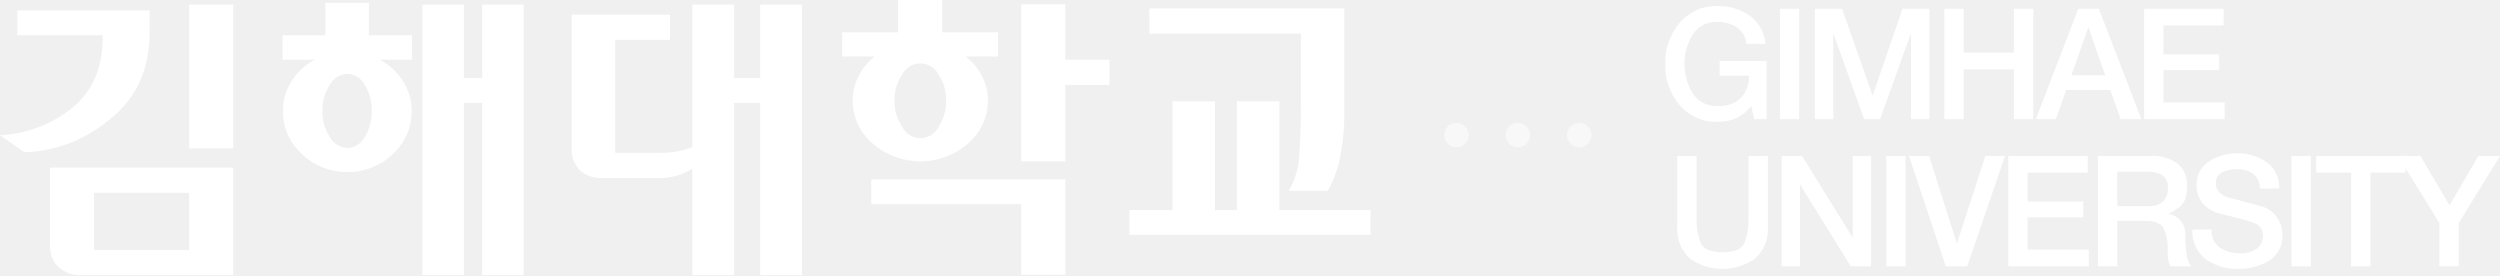
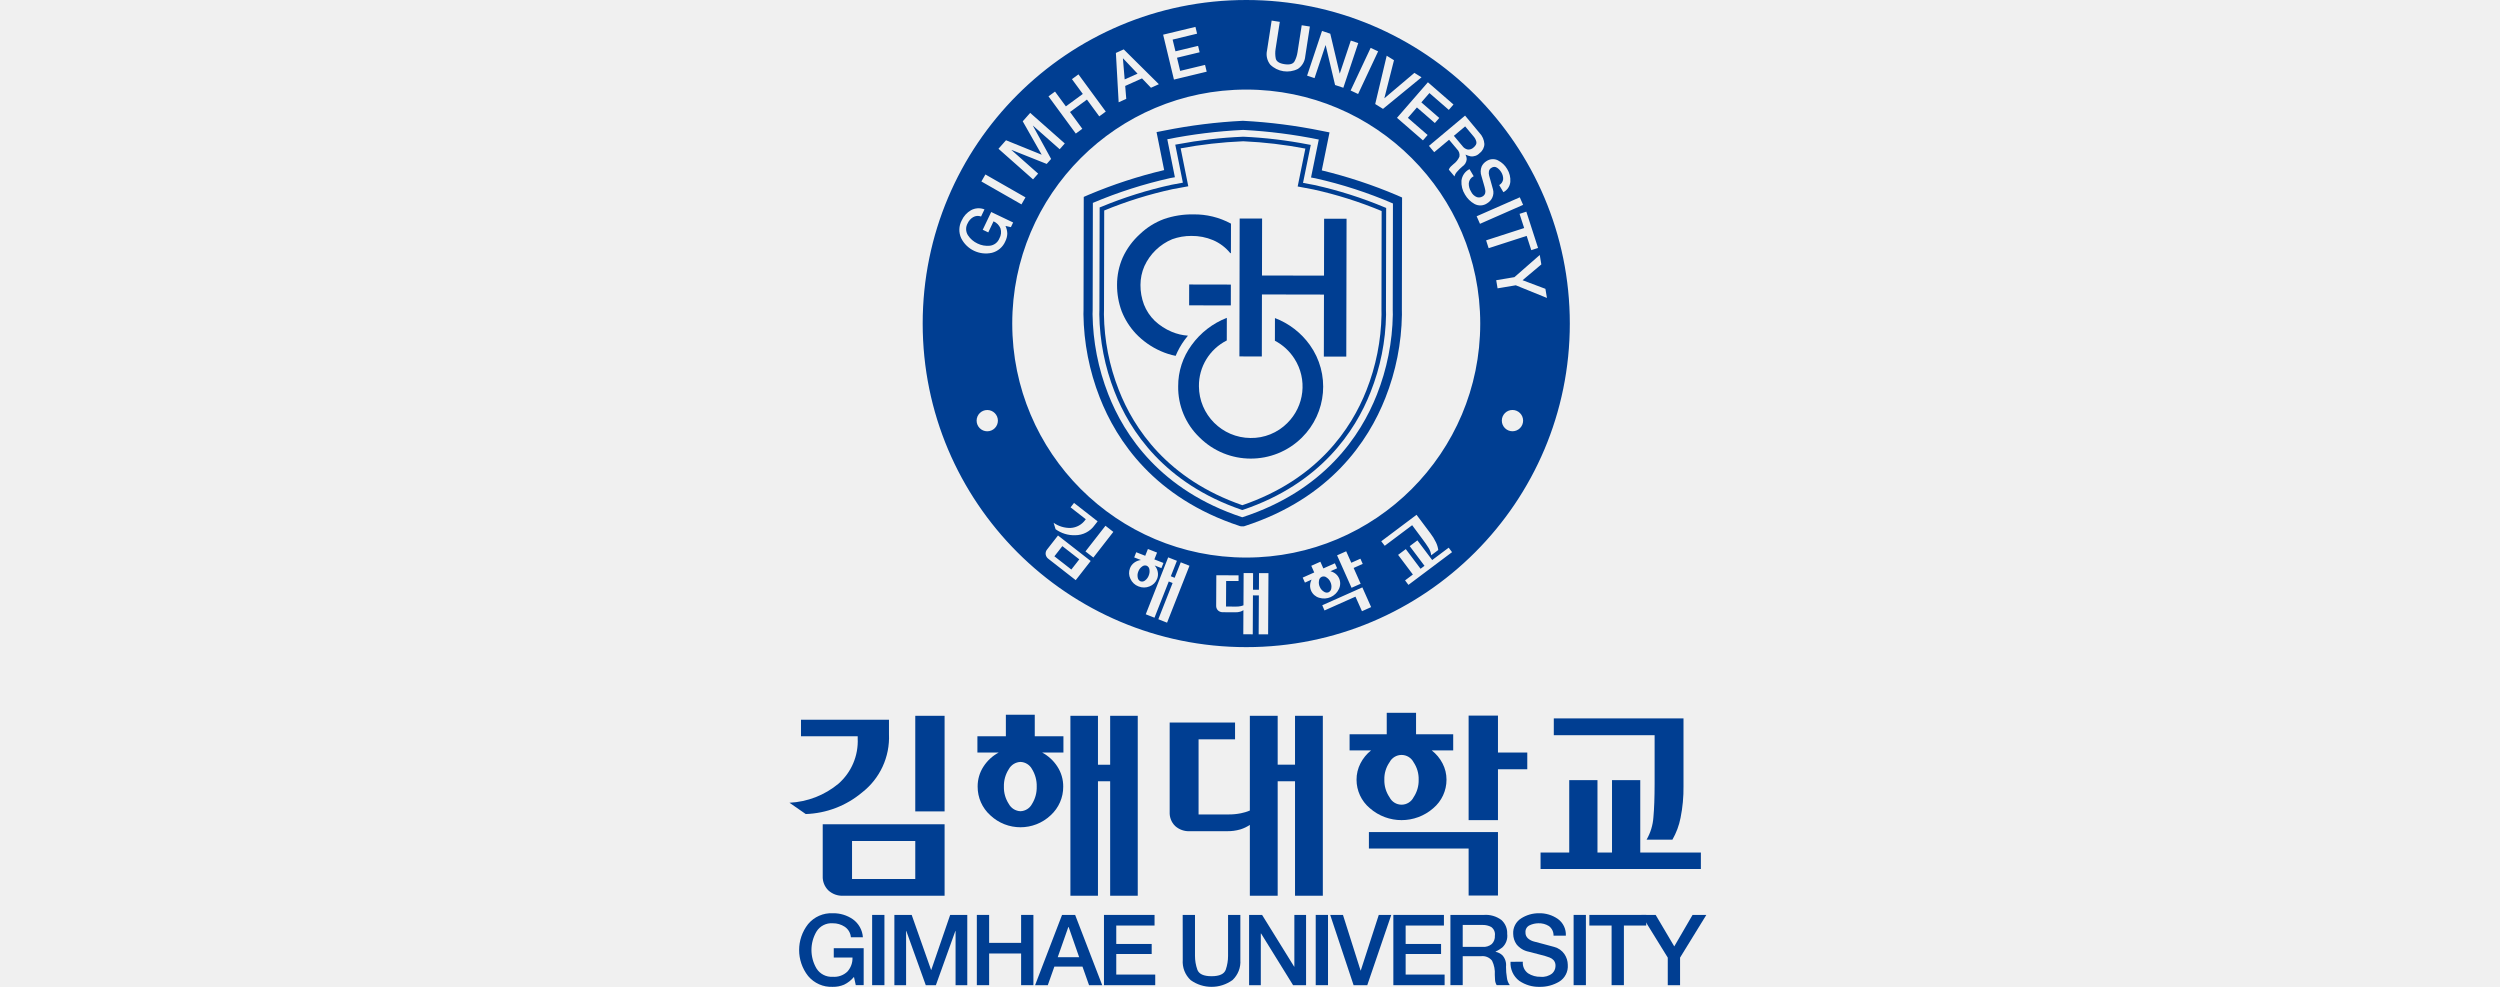
- <svg xmlns="http://www.w3.org/2000/svg" width="407.168" height="44.8" viewBox="0 0 407.168 44.8">
-   <g id="logo" transform="translate(-1162 -102)">
-     <g id="그룹_485" data-name="그룹 485" transform="translate(1433.206 103)">
-       <path id="패스_2889" data-name="패스 2889" d="M16.517,18.405H14.5l-.479-2.115a7.479,7.479,0,0,1-2.518,1.989,7.124,7.124,0,0,1-2.9.554,7.739,7.739,0,0,1-6.32-2.782A10.1,10.1,0,0,1,0,9.417,10.1,10.1,0,0,1,2.292,2.782,7.741,7.741,0,0,1,8.611,0,8.726,8.726,0,0,1,13.76,1.549a6.181,6.181,0,0,1,2.556,4.595H13.244A3.583,3.583,0,0,0,11.67,3.462a5.411,5.411,0,0,0-3.059-.893A4.506,4.506,0,0,0,4.431,4.7,8.962,8.962,0,0,0,3.147,9.417a8.9,8.9,0,0,0,1.284,4.708,4.566,4.566,0,0,0,4.18,2.14,4.867,4.867,0,0,0,3.713-1.309,5.065,5.065,0,0,0,1.322-3.626H8.863V8.938h7.654Z" transform="translate(0 0)" fill="#fff" />
-       <rect id="사각형_2536" data-name="사각형 2536" width="3.147" height="17.977" transform="translate(18.682 0.428)" fill="#fff" />
-       <path id="패스_2890" data-name="패스 2890" d="M38.385.674h4.431l4.96,14.074h.05L52.661.674h4.381V18.652h-3V4.778H54L49.01,18.652H46.417L41.431,4.778h-.05V18.652h-3Z" transform="translate(-14.012 -0.246)" fill="#fff" />
-       <path id="패스_2891" data-name="패스 2891" d="M71.614.674h3.147v7.15h8.183V.674h3.147V18.652H82.944V10.544H74.762v8.108H71.614Z" transform="translate(-26.143 -0.246)" fill="#fff" />
-       <path id="패스_2892" data-name="패스 2892" d="M101.988.674h3.349l6.924,17.977h-3.373L107.2,13.892h-7.176l-1.687,4.759H95.089ZM100.88,11.5h5.489l-2.694-7.73H103.6Z" transform="translate(-34.712 -0.246)" fill="#fff" />
-       <path id="패스_2893" data-name="패스 2893" d="M122.846.674h12.942V3.393h-9.794V8.1h9.064V10.67h-9.064v5.262h9.971v2.719H122.846Z" transform="translate(-44.845 -0.246)" fill="#fff" />
-       <path id="패스_2894" data-name="패스 2894" d="M154.568.674h3.147V11.148a10.593,10.593,0,0,0,.592,3.512q.591,1.7,3.638,1.7,3.072,0,3.65-1.7a10.8,10.8,0,0,0,.579-3.512V.674h3.147V12.181a6.417,6.417,0,0,1-2.027,5.174,9.162,9.162,0,0,1-10.7,0,6.417,6.417,0,0,1-2.027-5.174Z" transform="translate(-152.604 23.721)" fill="#fff" />
-       <path id="패스_2895" data-name="패스 2895" d="M181.334.674h3.323l8.208,13.244h.05V.674h3V18.652h-3.323L184.406,5.432h-.076V18.652h-3Z" transform="translate(-162.375 23.721)" fill="#fff" />
-       <rect id="사각형_2537" data-name="사각형 2537" width="3.147" height="17.977" transform="translate(36.004 24.395)" fill="#fff" />
-       <path id="패스_2896" data-name="패스 2896" d="M214.008.674h3.273L221.788,14.9h.05L226.447.674h3.2L223.5,18.652H220Z" transform="translate(-174.303 23.721)" fill="#fff" />
-       <path id="패스_2897" data-name="패스 2897" d="M239.466.674h12.942V3.393h-9.794V8.1h9.064V10.67h-9.064v5.262h9.971v2.719H239.466Z" transform="translate(-183.596 23.721)" fill="#fff" />
-       <path id="패스_2898" data-name="패스 2898" d="M262.464.675h8.586a6.67,6.67,0,0,1,4.444,1.284,4.456,4.456,0,0,1,1.5,3.575q0,2.593-1.271,3.487a9.642,9.642,0,0,1-1.7,1.044v.051a3.5,3.5,0,0,1,1.737.881,3.69,3.69,0,0,1,.931,2.921,16.011,16.011,0,0,0,.239,2.871,3.811,3.811,0,0,0,.743,1.863H274.3a2.932,2.932,0,0,1-.415-1.284q-.063-.7-.063-1.359a7.12,7.12,0,0,0-.7-3.614q-.706-1.145-2.871-1.145h-4.633v7.4h-3.147Zm3.147,8.183h5.162a3.246,3.246,0,0,0,2.279-.73,2.767,2.767,0,0,0,.793-2.14,2.316,2.316,0,0,0-.944-2.228,4.476,4.476,0,0,0-2.178-.516h-5.111Z" transform="translate(-191.991 23.721)" fill="#fff" />
-       <path id="패스_2899" data-name="패스 2899" d="M289.84,12.413a3.3,3.3,0,0,0,1.334,2.958,5.657,5.657,0,0,0,3.223.894,4.092,4.092,0,0,0,2.946-.856,2.6,2.6,0,0,0,.856-1.864,2.15,2.15,0,0,0-.466-1.523,2.67,2.67,0,0,0-1.02-.692,19.432,19.432,0,0,0-2.215-.667q-1.284-.314-3.147-.818a5.254,5.254,0,0,1-3.135-1.9,4.734,4.734,0,0,1-.843-2.657A4.383,4.383,0,0,1,289.437,1.3,8.309,8.309,0,0,1,293.945,0,8.124,8.124,0,0,1,298.8,1.46a4.932,4.932,0,0,1,2.04,4.281H297.7a2.96,2.96,0,0,0-1.171-2.455,4.764,4.764,0,0,0-2.707-.717,5.37,5.37,0,0,0-2.191.491,1.837,1.837,0,0,0-1.107,1.85,1.935,1.935,0,0,0,.592,1.485,3.73,3.73,0,0,0,1.548.831q.2.051,2.342.617t2.845.768a4.54,4.54,0,0,1,2.643,1.851,4.961,4.961,0,0,1,.857,2.732,4.626,4.626,0,0,1-2.229,4.331,9.534,9.534,0,0,1-4.922,1.309,8.935,8.935,0,0,1-5.263-1.536,5.661,5.661,0,0,1-2.241-4.885Z" transform="translate(-200.836 23.967)" fill="#fff" />
-       <rect id="사각형_2538" data-name="사각형 2538" width="3.147" height="17.977" transform="translate(101.996 24.395)" fill="#fff" />
-       <path id="패스_2900" data-name="패스 2900" d="M318.455.674h14.553V3.393h-5.715V18.652h-3.147V3.393h-5.69Z" transform="translate(-212.431 23.721)" fill="#fff" />
-       <path id="패스_2901" data-name="패스 2901" d="M346.18,11.6,339.432.674h3.65l4.759,8.057L352.524.674h3.525L349.327,11.6v7.05H346.18Z" transform="translate(-220.088 23.721)" fill="#fff" />
-     </g>
-     <g id="dot" transform="translate(27.206 -530)" opacity="0.5">
-       <circle id="타원_4" data-name="타원 4" cx="2" cy="2" r="2" transform="translate(1390 652)" fill="#fff" />
-       <circle id="타원_3" data-name="타원 3" cx="2" cy="2" r="2" transform="translate(1380 652)" fill="#fff" />
-       <circle id="타원_2" data-name="타원 2" cx="2" cy="2" r="2" transform="translate(1370 652)" fill="#fff" />
-     </g>
-     <g id="그룹_483" data-name="그룹 483" transform="translate(1162 102)">
-       <path id="패스_2884" data-name="패스 2884" d="M2.822,2.182H24.37V5.746q0,9.106-6.6,14.262a22.623,22.623,0,0,1-13.777,5.27L0,22.511a20.3,20.3,0,0,0,12-4.659Q16.7,13.782,16.709,6.759V6.227H2.822ZM37.99,27.776v17.5H13.144A4.987,4.987,0,0,1,9.5,43.949,4.62,4.62,0,0,1,8.14,40.489V27.776Zm-7.182,4.1H15.322v9.313H30.808Zm7.182-7.237H30.808V1.225H37.99Z" transform="translate(0 -0.48)" fill="#fff" />
-       <path id="패스_2885" data-name="패스 2885" d="M91.594,10.042a10.118,10.118,0,0,1,3.721,3.434A8.839,8.839,0,0,1,96.753,18.4a9.394,9.394,0,0,1-3.064,7,10.775,10.775,0,0,1-14.814,0,9.373,9.373,0,0,1-3.085-7,8.845,8.845,0,0,1,1.433-4.925,10.114,10.114,0,0,1,3.725-3.434H75.734V6.056h6.972V.788h7.077V6.056H96.8v3.987Zm-8.171,4.072a7.511,7.511,0,0,0-1.2,4.287,7.4,7.4,0,0,0,1.2,4.228,3.41,3.41,0,0,0,2.85,1.784,3.327,3.327,0,0,0,2.843-1.784A7.682,7.682,0,0,0,90.261,18.4a7.8,7.8,0,0,0-1.145-4.287,3.346,3.346,0,0,0-2.843-1.781,3.43,3.43,0,0,0-2.85,1.781m15.086,31V1.054h6.751V13.027h2.984V1.054H115V45.11h-6.76V17.067H105.26V45.11Z" transform="translate(-29.71 -0.309)" fill="#fff" />
-       <path id="패스_2886" data-name="패스 2886" d="M172.854,45.281V27.937a8.93,8.93,0,0,1-2.289,1.094,10.906,10.906,0,0,1-3.355.447H158.17a5.006,5.006,0,0,1-3.621-1.276,4.5,4.5,0,0,1-1.33-3.407V2.874h16.013v4.1H160.3V25.379h7.184a14.775,14.775,0,0,0,3.189-.292,11.651,11.651,0,0,0,2.185-.664V1.226h6.814V13.2h4.247V1.226h6.811V45.281h-6.811V17.239h-4.247V45.281Z" transform="translate(-60.106 -0.481)" fill="#fff" />
-       <path id="패스_2887" data-name="패스 2887" d="M245.827,9.2a9.532,9.532,0,0,1,2.66,3.195,8.54,8.54,0,0,1,.959,3.989,9.117,9.117,0,0,1-3.217,6.966,11.8,11.8,0,0,1-15.567,0,9.089,9.089,0,0,1-3.242-6.966,8.625,8.625,0,0,1,.955-3.989,9.765,9.765,0,0,1,2.61-3.195h-5.268V5.265h9.1V0H242V5.265h9.1V9.2Zm9.043,24.048H230.451v-4.04h31.608V44.747H254.87ZM235.507,12.107a7.134,7.134,0,0,0-1.276,4.281,7.267,7.267,0,0,0,1.276,4.308,3.294,3.294,0,0,0,5.881,0,7.408,7.408,0,0,0,1.249-4.308,7.271,7.271,0,0,0-1.249-4.281,3.316,3.316,0,0,0-5.881,0m26.551-2.374h7.181v4.1h-7.181V26.286H254.87V.691h7.189Z" transform="translate(-88.547 0)" fill="#fff" />
-       <path id="패스_2888" data-name="패스 2888" d="M316.618,17.383V35.1h3.561V17.383H327.1V35.1h14.846v4.047H302.675V35.1H309.7V17.383ZM305.921,2.27h31.765V18.876a36.6,36.6,0,0,1-.718,7.713,17.352,17.352,0,0,1-2,5.377h-6.329a12.713,12.713,0,0,0,1.675-5.48q.292-3.193.3-8.138V6.371H305.921Z" transform="translate(-118.736 -0.89)" fill="#fff" />
+ <svg xmlns="http://www.w3.org/2000/svg" width="380" height="150" viewBox="0 0 380 150">
+   <defs>
+     <clipPath id="clip-path">
+       <rect id="사각형_360" data-name="사각형 360" width="139.365" height="150" fill="none" />
+     </clipPath>
+   </defs>
+   <g id="ci-img05" transform="translate(-0.042)">
+     <rect id="사각형_362" data-name="사각형 362" width="380" height="150" transform="translate(0.042)" fill="rgba(255,255,255,0)" />
+     <g id="그룹_26" data-name="그룹 26" transform="translate(120.042)" clip-path="url(#clip-path)">
+       <path id="패스_130" data-name="패스 130" d="M1.751,109.147H15.125v2.212a10.61,10.61,0,0,1-4.1,8.852,14.042,14.042,0,0,1-8.551,3.272L0,121.765a12.588,12.588,0,0,0,7.446-2.892,8.627,8.627,0,0,0,2.924-6.885v-.33H1.751Zm21.828,15.886V135.9H8.158a3.1,3.1,0,0,1-2.263-.827,2.869,2.869,0,0,1-.842-2.148v-7.889Zm-4.457,2.543H9.51v5.78h9.611Zm4.457-4.491H19.121V108.554h4.457Z" transform="translate(0 0.252)" fill="#003e92" />
+       <path id="패스_131" data-name="패스 131" d="M38.342,114.133a6.289,6.289,0,0,1,2.31,2.131,5.5,5.5,0,0,1,.892,3.057,5.835,5.835,0,0,1-1.9,4.342,6.689,6.689,0,0,1-9.194,0,5.819,5.819,0,0,1-1.914-4.342,5.492,5.492,0,0,1,.889-3.057,6.287,6.287,0,0,1,2.312-2.131H28.5v-2.475h4.326V108.39h4.392v3.269h4.358v2.475Zm-5.07,2.527a4.648,4.648,0,0,0-.745,2.661,4.576,4.576,0,0,0,.745,2.624,2.114,2.114,0,0,0,1.767,1.108,2.064,2.064,0,0,0,1.765-1.108,4.757,4.757,0,0,0,.711-2.624,4.832,4.832,0,0,0-.711-2.661,2.076,2.076,0,0,0-1.765-1.1,2.126,2.126,0,0,0-1.767,1.1M42.635,135.9V108.554h4.189v7.431h1.853v-7.431h4.195V135.9H48.677v-17.4H46.824v17.4Z" transform="translate(0.066 0.252)" fill="#003e92" />
+       <path id="패스_132" data-name="패스 132" d="M69.843,135.9V125.132a5.563,5.563,0,0,1-1.42.68,6.779,6.779,0,0,1-2.082.277H60.729a3.1,3.1,0,0,1-2.247-.792,2.788,2.788,0,0,1-.826-2.115V109.576h9.938v2.546H62.049v11.422h4.458a9.207,9.207,0,0,0,1.98-.18,7.254,7.254,0,0,0,1.356-.413v-14.4h4.23v7.431h2.636v-7.431h4.227V135.9H76.709v-17.4H74.073v17.4Z" transform="translate(0.134 0.252)" fill="#003e92" />
+       <path id="패스_133" data-name="패스 133" d="M97.419,113.806a5.925,5.925,0,0,1,1.651,1.983,5.3,5.3,0,0,1,.6,2.476,5.655,5.655,0,0,1-2,4.323,7.32,7.32,0,0,1-9.661,0,5.638,5.638,0,0,1-2.013-4.323,5.35,5.35,0,0,1,.593-2.476,6.037,6.037,0,0,1,1.62-1.983h-3.27v-2.445h5.647v-3.269h4.456v3.269h5.647v2.445Zm5.613,14.925H87.876v-2.507h19.618v9.641h-4.461ZM91.014,115.607a4.429,4.429,0,0,0-.792,2.657,4.513,4.513,0,0,0,.792,2.674,2.044,2.044,0,0,0,3.65,0,4.6,4.6,0,0,0,.775-2.674,4.516,4.516,0,0,0-.775-2.657,2.058,2.058,0,0,0-3.65,0m16.479-1.473h4.456v2.545h-4.456v7.729h-4.461V108.522h4.461Z" transform="translate(0.198 0.251)" fill="#003e92" />
+       <path id="패스_134" data-name="패스 134" d="M122.551,118.327v11h2.209v-11h4.295v11h9.213v2.512H113.9v-2.512h4.358v-11Zm-6.639-9.38h19.715v10.307a22.74,22.74,0,0,1-.445,4.786,10.8,10.8,0,0,1-1.241,3.338h-3.928a7.882,7.882,0,0,0,1.04-3.4q.18-1.982.183-5.051v-7.432H115.912Z" transform="translate(0.265 0.253)" fill="#003e92" />
+       <path id="패스_135" data-name="패스 135" d="M11.276,149.423h-1.2L9.8,148.167a4.437,4.437,0,0,1-1.5,1.181,4.237,4.237,0,0,1-1.721.33,4.6,4.6,0,0,1-3.754-1.653,6.386,6.386,0,0,1,0-7.882,4.6,4.6,0,0,1,3.754-1.653,5.183,5.183,0,0,1,3.059.92,3.674,3.674,0,0,1,1.519,2.729H9.331a2.126,2.126,0,0,0-.934-1.593,3.217,3.217,0,0,0-1.818-.531A2.679,2.679,0,0,0,4.1,141.279a5.529,5.529,0,0,0,0,5.6,2.713,2.713,0,0,0,2.483,1.272,2.89,2.89,0,0,0,2.206-.778,3.007,3.007,0,0,0,.786-2.154H6.729V143.8h4.547Z" transform="translate(0.003 0.322)" fill="#003e92" />
+       <rect id="사각형_356" data-name="사각형 356" width="1.869" height="10.679" transform="translate(12.565 139.067)" fill="#003e92" />
+       <path id="패스_136" data-name="패스 136" d="M15.908,138.744h2.632l2.947,8.36h.03l2.872-8.36h2.6v10.679h-1.78v-8.241h-.03l-2.961,8.241H20.68l-2.961-8.241h-.03v8.241h-1.78Z" transform="translate(0.037 0.323)" fill="#003e92" />
+       <path id="패스_137" data-name="패스 137" d="M28.413,138.744h1.869v4.248h4.861v-4.248h1.869v10.679H35.143v-4.816H30.282v4.816H28.413Z" transform="translate(0.066 0.323)" fill="#003e92" />
+       <path id="패스_138" data-name="패스 138" d="M41.345,138.744h1.989l4.114,10.679h-2l-1-2.827H40.178l-1,2.827H37.246Zm-.659,6.431h3.261l-1.6-4.592H42.3Z" transform="translate(0.087 0.323)" fill="#003e92" />
+       <path id="패스_139" data-name="패스 139" d="M47.692,138.744h7.688v1.615H49.561v2.8h5.384v1.526H49.561v3.126h5.923v1.615H47.692Z" transform="translate(0.111 0.323)" fill="#003e92" />
+       <path id="패스_140" data-name="패스 140" d="M59.629,138.744H61.5v6.221a6.293,6.293,0,0,0,.352,2.087q.352,1.01,2.161,1.009,1.825,0,2.169-1.009a6.417,6.417,0,0,0,.344-2.087v-6.221h1.869v6.835a3.813,3.813,0,0,1-1.2,3.074,5.443,5.443,0,0,1-6.357,0,3.813,3.813,0,0,1-1.2-3.074Z" transform="translate(0.139 0.323)" fill="#003e92" />
+       <path id="패스_141" data-name="패스 141" d="M69.7,138.744h1.975l4.875,7.867h.03v-7.867h1.78v10.679H76.386l-4.861-7.852h-.044v7.852H69.7Z" transform="translate(0.162 0.323)" fill="#003e92" />
+       <rect id="사각형_357" data-name="사각형 357" width="1.869" height="10.679" transform="translate(79.989 139.067)" fill="#003e92" />
+       <path id="패스_142" data-name="패스 142" d="M82,138.744H83.94l2.677,8.451h.03l2.736-8.451h1.9l-3.649,10.679h-2.08Z" transform="translate(0.191 0.323)" fill="#003e92" />
+       <path id="패스_143" data-name="패스 143" d="M91.576,138.744h7.688v1.615H93.445v2.8H98.83v1.526H93.445v3.126h5.923v1.615H91.576Z" transform="translate(0.213 0.323)" fill="#003e92" />
+       <path id="패스_144" data-name="패스 144" d="M100.23,138.744h5.1a3.964,3.964,0,0,1,2.64.763,2.648,2.648,0,0,1,.89,2.124,2.386,2.386,0,0,1-.756,2.072,5.679,5.679,0,0,1-1.009.62v.03a2.08,2.08,0,0,1,1.032.523,2.2,2.2,0,0,1,.553,1.735,9.552,9.552,0,0,0,.141,1.7,2.27,2.27,0,0,0,.441,1.108h-2a1.74,1.74,0,0,1-.247-.763c-.025-.28-.037-.548-.037-.808a4.235,4.235,0,0,0-.419-2.147,1.853,1.853,0,0,0-1.7-.68H102.1v4.4H100.23Zm1.869,4.861h3.066a1.924,1.924,0,0,0,1.353-.434,1.639,1.639,0,0,0,.471-1.271,1.376,1.376,0,0,0-.56-1.324,2.667,2.667,0,0,0-1.294-.307H102.1Z" transform="translate(0.233 0.323)" fill="#003e92" />
+       <path id="패스_145" data-name="패스 145" d="M111.217,145.864a1.956,1.956,0,0,0,.793,1.757,3.354,3.354,0,0,0,1.914.531,2.434,2.434,0,0,0,1.75-.508,1.543,1.543,0,0,0,.508-1.108,1.276,1.276,0,0,0-.277-.9,1.592,1.592,0,0,0-.605-.412,11.517,11.517,0,0,0-1.317-.4q-.762-.186-1.869-.486a3.127,3.127,0,0,1-1.862-1.13,2.812,2.812,0,0,1-.5-1.578,2.6,2.6,0,0,1,1.226-2.37,4.94,4.94,0,0,1,2.677-.77,4.828,4.828,0,0,1,2.887.867,2.93,2.93,0,0,1,1.212,2.543h-1.869a1.758,1.758,0,0,0-.7-1.458,2.825,2.825,0,0,0-1.608-.426,3.18,3.18,0,0,0-1.3.292,1.091,1.091,0,0,0-.658,1.1,1.152,1.152,0,0,0,.352.883,2.211,2.211,0,0,0,.919.493q.12.03,1.391.367t1.69.456a2.7,2.7,0,0,1,1.571,1.1,2.947,2.947,0,0,1,.508,1.622,2.748,2.748,0,0,1-1.323,2.573,5.662,5.662,0,0,1-2.925.778,5.3,5.3,0,0,1-3.125-.912,3.362,3.362,0,0,1-1.331-2.9Z" transform="translate(0.254 0.322)" fill="#003e92" />
+       <rect id="사각형_358" data-name="사각형 358" width="1.869" height="10.679" transform="translate(119.189 139.067)" fill="#003e92" />
+       <path id="패스_146" data-name="패스 146" d="M121.3,138.744h8.645v1.615H126.55v9.064h-1.87v-9.064H121.3Z" transform="translate(0.282 0.323)" fill="#003e92" />
+       <path id="패스_147" data-name="패스 147" d="M133.2,145.235l-4.008-6.491h2.169l2.827,4.786,2.781-4.786h2.094l-3.993,6.491v4.188H133.2Z" transform="translate(0.3 0.323)" fill="#003e92" />
+       <path id="패스_148" data-name="패스 148" d="M102.881,22.683a1.1,1.1,0,0,0,.856-.3q.523-.439.439-.857a1.78,1.78,0,0,0-.4-.8l-1.307-1.562L100.755,20.6l1.32,1.577a1.292,1.292,0,0,0,.806.509" transform="translate(0.234 0.045)" fill="#003e92" />
+       <rect id="사각형_359" data-name="사각형 359" width="1.965" height="3.268" transform="matrix(0.615, -0.788, 0.788, 0.615, 40.267, 84.56)" fill="#003e92" />
+       <path id="패스_149" data-name="패스 149" d="M54.168,85.787a.722.722,0,0,0-.7.129,1.581,1.581,0,0,0-.566.749,1.559,1.559,0,0,0-.092.923.72.72,0,0,0,.421.57.7.7,0,0,0,.7-.13,1.611,1.611,0,0,0,.552-.742,1.658,1.658,0,0,0,.107-.929.708.708,0,0,0-.422-.57" transform="translate(0.123 0.199)" fill="#003e92" />
+       <path id="패스_150" data-name="패스 150" d="M52.79,11.175l-2.2-2.321-.008,0-.018.008.268,3.187Z" transform="translate(0.118 0.021)" fill="#003e92" />
+       <path id="패스_151" data-name="패스 151" d="M81.76,89.822a.753.753,0,0,0,.412-.6,1.561,1.561,0,0,0-.129-.939,1.538,1.538,0,0,0-.608-.719.7.7,0,0,0-1.134.506,1.512,1.512,0,0,0,.121.936,1.546,1.546,0,0,0,.617.721.765.765,0,0,0,.721.1" transform="translate(0.187 0.203)" fill="#003e92" />
+       <path id="패스_152" data-name="패스 152" d="M69.383,0a49.182,49.182,0,1,0,49.182,49.182A49.181,49.181,0,0,0,69.383,0m42.082,31.139-6.555,2.882-.505-1.148,6.556-2.882ZM107.681,24.4a3.316,3.316,0,0,1,1.358,1.283,3.245,3.245,0,0,1,.483,1.963,1.965,1.965,0,0,1-1.055,1.567l-.637-1.08a1.18,1.18,0,0,0,.605-.9,1.9,1.9,0,0,0-.3-1.073,2.15,2.15,0,0,0-.611-.653.733.733,0,0,0-.859-.005.77.77,0,0,0-.39.5,1.5,1.5,0,0,0,.028.7q.024.078.263.928t.314,1.132a1.813,1.813,0,0,1-.1,1.281,1.988,1.988,0,0,1-.764.847,1.842,1.842,0,0,1-1.937.113,3.8,3.8,0,0,1-1.446-1.423,3.557,3.557,0,0,1-.538-2.116,2.254,2.254,0,0,1,1.221-1.758l.637,1.08a1.312,1.312,0,0,0-.744,1.057,2.25,2.25,0,0,0,.346,1.286,1.632,1.632,0,0,0,.89.837,1.039,1.039,0,0,0,.813-.083.855.855,0,0,0,.428-.469,1.059,1.059,0,0,0,.031-.49,7.57,7.57,0,0,0-.221-.9q-.152-.5-.357-1.245a2.092,2.092,0,0,1,.018-1.46,1.876,1.876,0,0,1,.74-.827,1.745,1.745,0,0,1,1.787-.1m-2.849-4.188a2.661,2.661,0,0,1,.744,1.685,1.777,1.777,0,0,1-.709,1.373,1.6,1.6,0,0,1-1.39.5,3.808,3.808,0,0,1-.754-.253l-.015.013a1.394,1.394,0,0,1,.174.756,1.471,1.471,0,0,1-.654,1.032,6.226,6.226,0,0,0-.816.807,1.511,1.511,0,0,0-.379.7l-.863-1.03a1.165,1.165,0,0,1,.287-.455c.132-.132.266-.256.4-.367a2.841,2.841,0,0,0,.923-1.14,1.244,1.244,0,0,0-.384-1.17l-1.186-1.414-2.26,1.892-.8-.961,5.491-4.6Zm-3.952-4.32-.711.819-2.946-2.559-1.229,1.416,2.725,2.367-.671.773-2.726-2.368-1.374,1.583,3,2.605-.711.817-3.945-3.426,4.7-5.407ZM91.839,9.153l-1.461,5.762.017.01,4.547-3.848,1.083.672-5.855,4.8-1.185-.735,1.747-7.344ZM89.428,7.807l-3.043,6.482-1.135-.533,3.043-6.482ZM82.155,5.123l1.43,6.04.019.006,1.671-5,1.132.379-2.267,6.792-1.256-.419L81.459,6.889,81.43,6.88l-1.667,4.995L78.631,11.5,80.9,4.7ZM72.543,7.659l.7-4.529,1.239.192-.64,4.123a4.216,4.216,0,0,0,.018,1.419q.129.705,1.328.891t1.541-.446a4.3,4.3,0,0,0,.443-1.347l.641-4.123,1.238.192-.7,4.53a2.556,2.556,0,0,1-1.114,1.912,3.649,3.649,0,0,1-4.213-.655,2.559,2.559,0,0,1-.481-2.161M61.66,4.087l.249,1.032-3.717.9L58.623,7.8l3.439-.828.235.974-3.439.828.48,2,3.783-.91.249,1.031-4.978,1.2L56.75,5.27Zm-10.9,3.418L56.1,12.8l-1.2.54-1.361-1.425-2.555,1.148.16,1.965-1.156.519-.42-7.5ZM40.314,13.919l1.651,2.25L44.54,14.28,42.89,12.03l.989-.727L48.03,16.96l-.99.727-1.871-2.551-2.575,1.889,1.871,2.551-.99.727-4.151-5.658Zm-7.448,7.4,5.4,2.188.013-.014L35.409,18.44l1.133-1.281L41.8,21.806l-.774.877L36.968,19.1l-.013.014,2.767,5.045-.67.758-5.345-2.128-.013.014,4.056,3.586-.774.876L31.72,22.614Zm-3.131,5.2L35.826,30l-.61,1.066-6.091-3.482Zm.281,39.038a1.618,1.618,0,1,1,1.618-1.618,1.618,1.618,0,0,1-1.618,1.618m3.043-30a2.782,2.782,0,0,1-.292,1.114,3.019,3.019,0,0,1-2.044,1.757A4.2,4.2,0,0,1,26.05,36.2a3.023,3.023,0,0,1,.083-2.694,3.409,3.409,0,0,1,1.411-1.553,2.413,2.413,0,0,1,2.049-.127l-.517,1.083a1.4,1.4,0,0,0-1.209.1,2.11,2.11,0,0,0-.829.927,1.761,1.761,0,0,0,.045,1.83,3.51,3.51,0,0,0,1.447,1.247,3.466,3.466,0,0,0,1.874.339,1.78,1.78,0,0,0,1.456-1.112,1.9,1.9,0,0,0,.164-1.529A1.983,1.983,0,0,0,30.97,33.64l-.8,1.685-.842-.4,1.288-2.7,3.334,1.593-.339.71-.825-.187a2.939,2.939,0,0,1,.277,1.221m10.4,52.622-4.135-3.226a1.045,1.045,0,0,1-.434-.695.973.973,0,0,1,.224-.752l1.651-2.117,4.968,3.877Zm-.782-11.066.525-.674,3.586,2.8-.463.593a3.612,3.612,0,0,1-2.95,1.517,4.786,4.786,0,0,1-2.977-.913l-.3-.979a4.28,4.28,0,0,0,2.6.784,2.938,2.938,0,0,0,2.224-1.235l.069-.088Zm3.462,7.631-1.2-.933,3.041-3.9,1.195.932ZM53,89.132a2.178,2.178,0,0,1-1.224-1.153,1.977,1.977,0,0,1-.065-1.613,1.866,1.866,0,0,1,.663-.855,2.134,2.134,0,0,1,1-.386l-1.023-.4.308-.784,1.369.539.408-1.034,1.389.547-.408,1.034,1.38.543-.309.784-1.024-.4a2.11,2.11,0,0,1,.466.961,1.86,1.86,0,0,1-.1,1.077,1.982,1.982,0,0,1-1.142,1.138A2.169,2.169,0,0,1,53,89.132m4.346,5.515-1.327-.523,2.169-5.507-.584-.231-2.17,5.507-1.327-.522,3.409-8.652,1.327.522-.926,2.351.585.231.926-2.351,1.326.523Zm15.36,1.777-1.437-.007L71.3,90.5l-.9-.005-.028,5.92-1.438-.007.018-3.662a1.8,1.8,0,0,1-.484.229,2.287,2.287,0,0,1-.708.092l-1.909-.009a1.057,1.057,0,0,1-.762-.274.95.95,0,0,1-.278-.72l.023-4.627,3.38.016,0,.864-1.887-.009-.019,3.886,1.517.007a3.09,3.09,0,0,0,.675-.058,2.453,2.453,0,0,0,.46-.138l.024-4.9,1.438.007-.012,2.527.9,0,.012-2.526,1.437.006Zm6.54-6.63a1.81,1.81,0,0,1-.158-.853,2.065,2.065,0,0,1,.229-.839l-1.016.452-.339-.759,1.754-.782L79.267,86l1.384-.616L81.1,86.4l1.754-.783.339.76-1.015.453a2.029,2.029,0,0,1,.787.386,1.832,1.832,0,0,1,.528.688,1.921,1.921,0,0,1-.022,1.62,2.494,2.494,0,0,1-3,1.338,1.916,1.916,0,0,1-1.225-1.063m7.527-1.07-1.384.616-2.2-4.933,1.384-.617.778,1.744,1.385-.617.352.79-1.384.617Zm.2,4.176-.988-2.215-4.708,2.1L80.937,92l6.092-2.717,1.336,2.995Zm2.931-10.631,5.362-4.025,2.1,2.8a7.713,7.713,0,0,1,.856,1.393,3.655,3.655,0,0,1,.345,1.16l-1.068.8a2.719,2.719,0,0,0-.412-1.138q-.355-.576-.983-1.411L94.6,79.831l-4.167,3.128ZM94.036,88.9l-.512-.683,1.186-.89L92.465,84.34l1.168-.876,2.244,2.991.6-.452-2.245-2.991,1.168-.876,2.245,2.991,2.507-1.881.512.682ZM69.383,84.749a35.567,35.567,0,1,1,35.566-35.567A35.567,35.567,0,0,1,69.383,84.749m36.459-48.217,5.783-1.869-.7-2.157,1.031-.333,1.782,5.516-1.03.334-.7-2.167-5.783,1.869Zm1.534,6.059,2.77-.463,3.85-3.37.24,1.434-2.853,2.4,3.473,1.31.232,1.385-4.735-1.923-2.769.464Zm2.472,22.961a1.618,1.618,0,1,1,1.618-1.618,1.618,1.618,0,0,1-1.618,1.618" transform="translate(0.047)" fill="#003e92" />
+       <path id="패스_153" data-name="패스 153" d="M68.773,19.707l.139,0-.006,0A78.332,78.332,0,0,1,80.35,21.167c-.218,1.059-1.177,5.77-1.177,5.77l.691.128a66.507,66.507,0,0,1,11.759,3.819L91.592,47.1c0,.035.013.687.013.687a34.614,34.614,0,0,1-2.424,12.157c-2.469,6.262-8.02,14.584-20.432,18.632l-.05,0C56.3,74.478,50.787,66.134,48.343,59.86a34.567,34.567,0,0,1-2.378-12.155l.017-.61s.03-15.434.03-16.3a68.588,68.588,0,0,1,11.776-3.773l.691-.124s-.944-4.714-1.154-5.773a77.984,77.984,0,0,1,11.448-1.416m-.005-1.388a81.156,81.156,0,0,0-11.846,1.474l-1.231.241s.948,4.738,1.157,5.775a72.641,72.641,0,0,0-11.459,3.744l-.763.331L44.593,47.04c.005-.043-.014.661-.014.661a35.946,35.946,0,0,0,2.473,12.664C49.608,66.922,55.366,75.637,68.3,79.9l.1.034.187.026h.38l.179-.058C82.1,75.689,87.89,67,90.47,60.447a35.868,35.868,0,0,0,2.518-12.66l-.008-.71.032-17.1-.755-.333a73.2,73.2,0,0,0-11.45-3.788c.213-1.037,1.177-5.774,1.177-5.774l-1.231-.244a80.639,80.639,0,0,0-11.834-1.514l0,0Z" transform="translate(0.104 0.043)" fill="#003e92" />
+       <path id="패스_154" data-name="패스 154" d="M68.778,21.426h.112a65.362,65.362,0,0,1,9.416,1.111c-.121.616-1.169,5.76-1.169,5.76l2.4.455A61.23,61.23,0,0,1,89.9,32.029l-.027,15.087.008.665a32.76,32.76,0,0,1-2.3,11.518c-2.288,5.809-7.413,13.53-18.852,17.443-11.415-3.953-16.518-11.7-18.782-17.518a32.635,32.635,0,0,1-2.259-11.5l.012-.631c0-.006.026-13.274.031-15.145A61.883,61.883,0,0,1,58.1,28.709l2.41-.443S59.472,23.118,59.35,22.5a66.39,66.39,0,0,1,9.428-1.071m.006-.693h-.011a68.654,68.654,0,0,0-9.889,1.143l-.354.062s1.036,5.166,1.157,5.777c-.475.086-1.711.315-1.711.315A62.835,62.835,0,0,0,47.253,31.4l-.215.082L47,47.09l-.014.632A33.392,33.392,0,0,0,49.3,59.481c2.322,5.968,7.56,13.934,19.312,17.96l.11.033.11-.031C80.6,73.459,85.872,65.515,88.217,59.555a33.4,33.4,0,0,0,2.356-11.779l-.014-.666.029-15.549-.214-.089a62.828,62.828,0,0,0-10.709-3.4s-1.232-.236-1.713-.322c.121-.611,1.177-5.774,1.177-5.774l-.347-.061a67.764,67.764,0,0,0-9.889-1.183h-.109Z" transform="translate(0.109 0.048)" fill="#003e92" />
+       <path id="패스_155" data-name="패스 155" d="M84.477,54.13l-3.412-.008.019-9.424-9.428-.018-.017,9.426L68.231,54.1l.039-20.962,3.41.007L71.664,41.8l9.427.018.016-8.652,3.411.006Z" transform="translate(0.159 0.077)" fill="#003e92" />
+       <path id="패스_156" data-name="패스 156" d="M66.342,48.2l-.009,3.438A7.693,7.693,0,0,0,62.1,58.6a7.9,7.9,0,0,0,7.832,7.863,7.719,7.719,0,0,0,5.588-2.256,7.825,7.825,0,0,0,1.1-9.792,7.842,7.842,0,0,0-2.972-2.736l.007-3.445a11.592,11.592,0,0,1,5.306,4.092A10.9,10.9,0,0,1,77.755,66.4a11.045,11.045,0,0,1-15.584-.043A10.538,10.538,0,0,1,58.946,58.6a10.431,10.431,0,0,1,2.04-6.258A11.916,11.916,0,0,1,66.342,48.2" transform="translate(0.137 0.112)" fill="#003e92" />
+       <path id="패스_157" data-name="패스 157" d="M60.453,50.946a7.782,7.782,0,0,1-2.476-.593,8.608,8.608,0,0,1-2.583-1.678,6.986,6.986,0,0,1-1.628-2.455,8.311,8.311,0,0,1-.53-2.983,7.155,7.155,0,0,1,.6-2.868,8.052,8.052,0,0,1,4.226-4.085,8.413,8.413,0,0,1,2.912-.5,8.252,8.252,0,0,1,3.3.644,6.817,6.817,0,0,1,2.61,1.973h.1l.01-4.484a11.612,11.612,0,0,0-5.743-1.405,12.977,12.977,0,0,0-4.459.713,10.661,10.661,0,0,0-3.658,2.3,10.968,10.968,0,0,0-2.588,3.524,10.274,10.274,0,0,0-.87,4.172,11.385,11.385,0,0,0,.707,4.028,10.746,10.746,0,0,0,2.131,3.367,11.717,11.717,0,0,0,3.8,2.676,10.645,10.645,0,0,0,2.268.722A11.784,11.784,0,0,1,59.938,51.6c.165-.225.339-.448.515-.657m.179-4.608,6.338.014.005-3.17-6.338-.012Z" transform="translate(0.116 0.076)" fill="#003e92" />
    </g>
  </g>
</svg>
